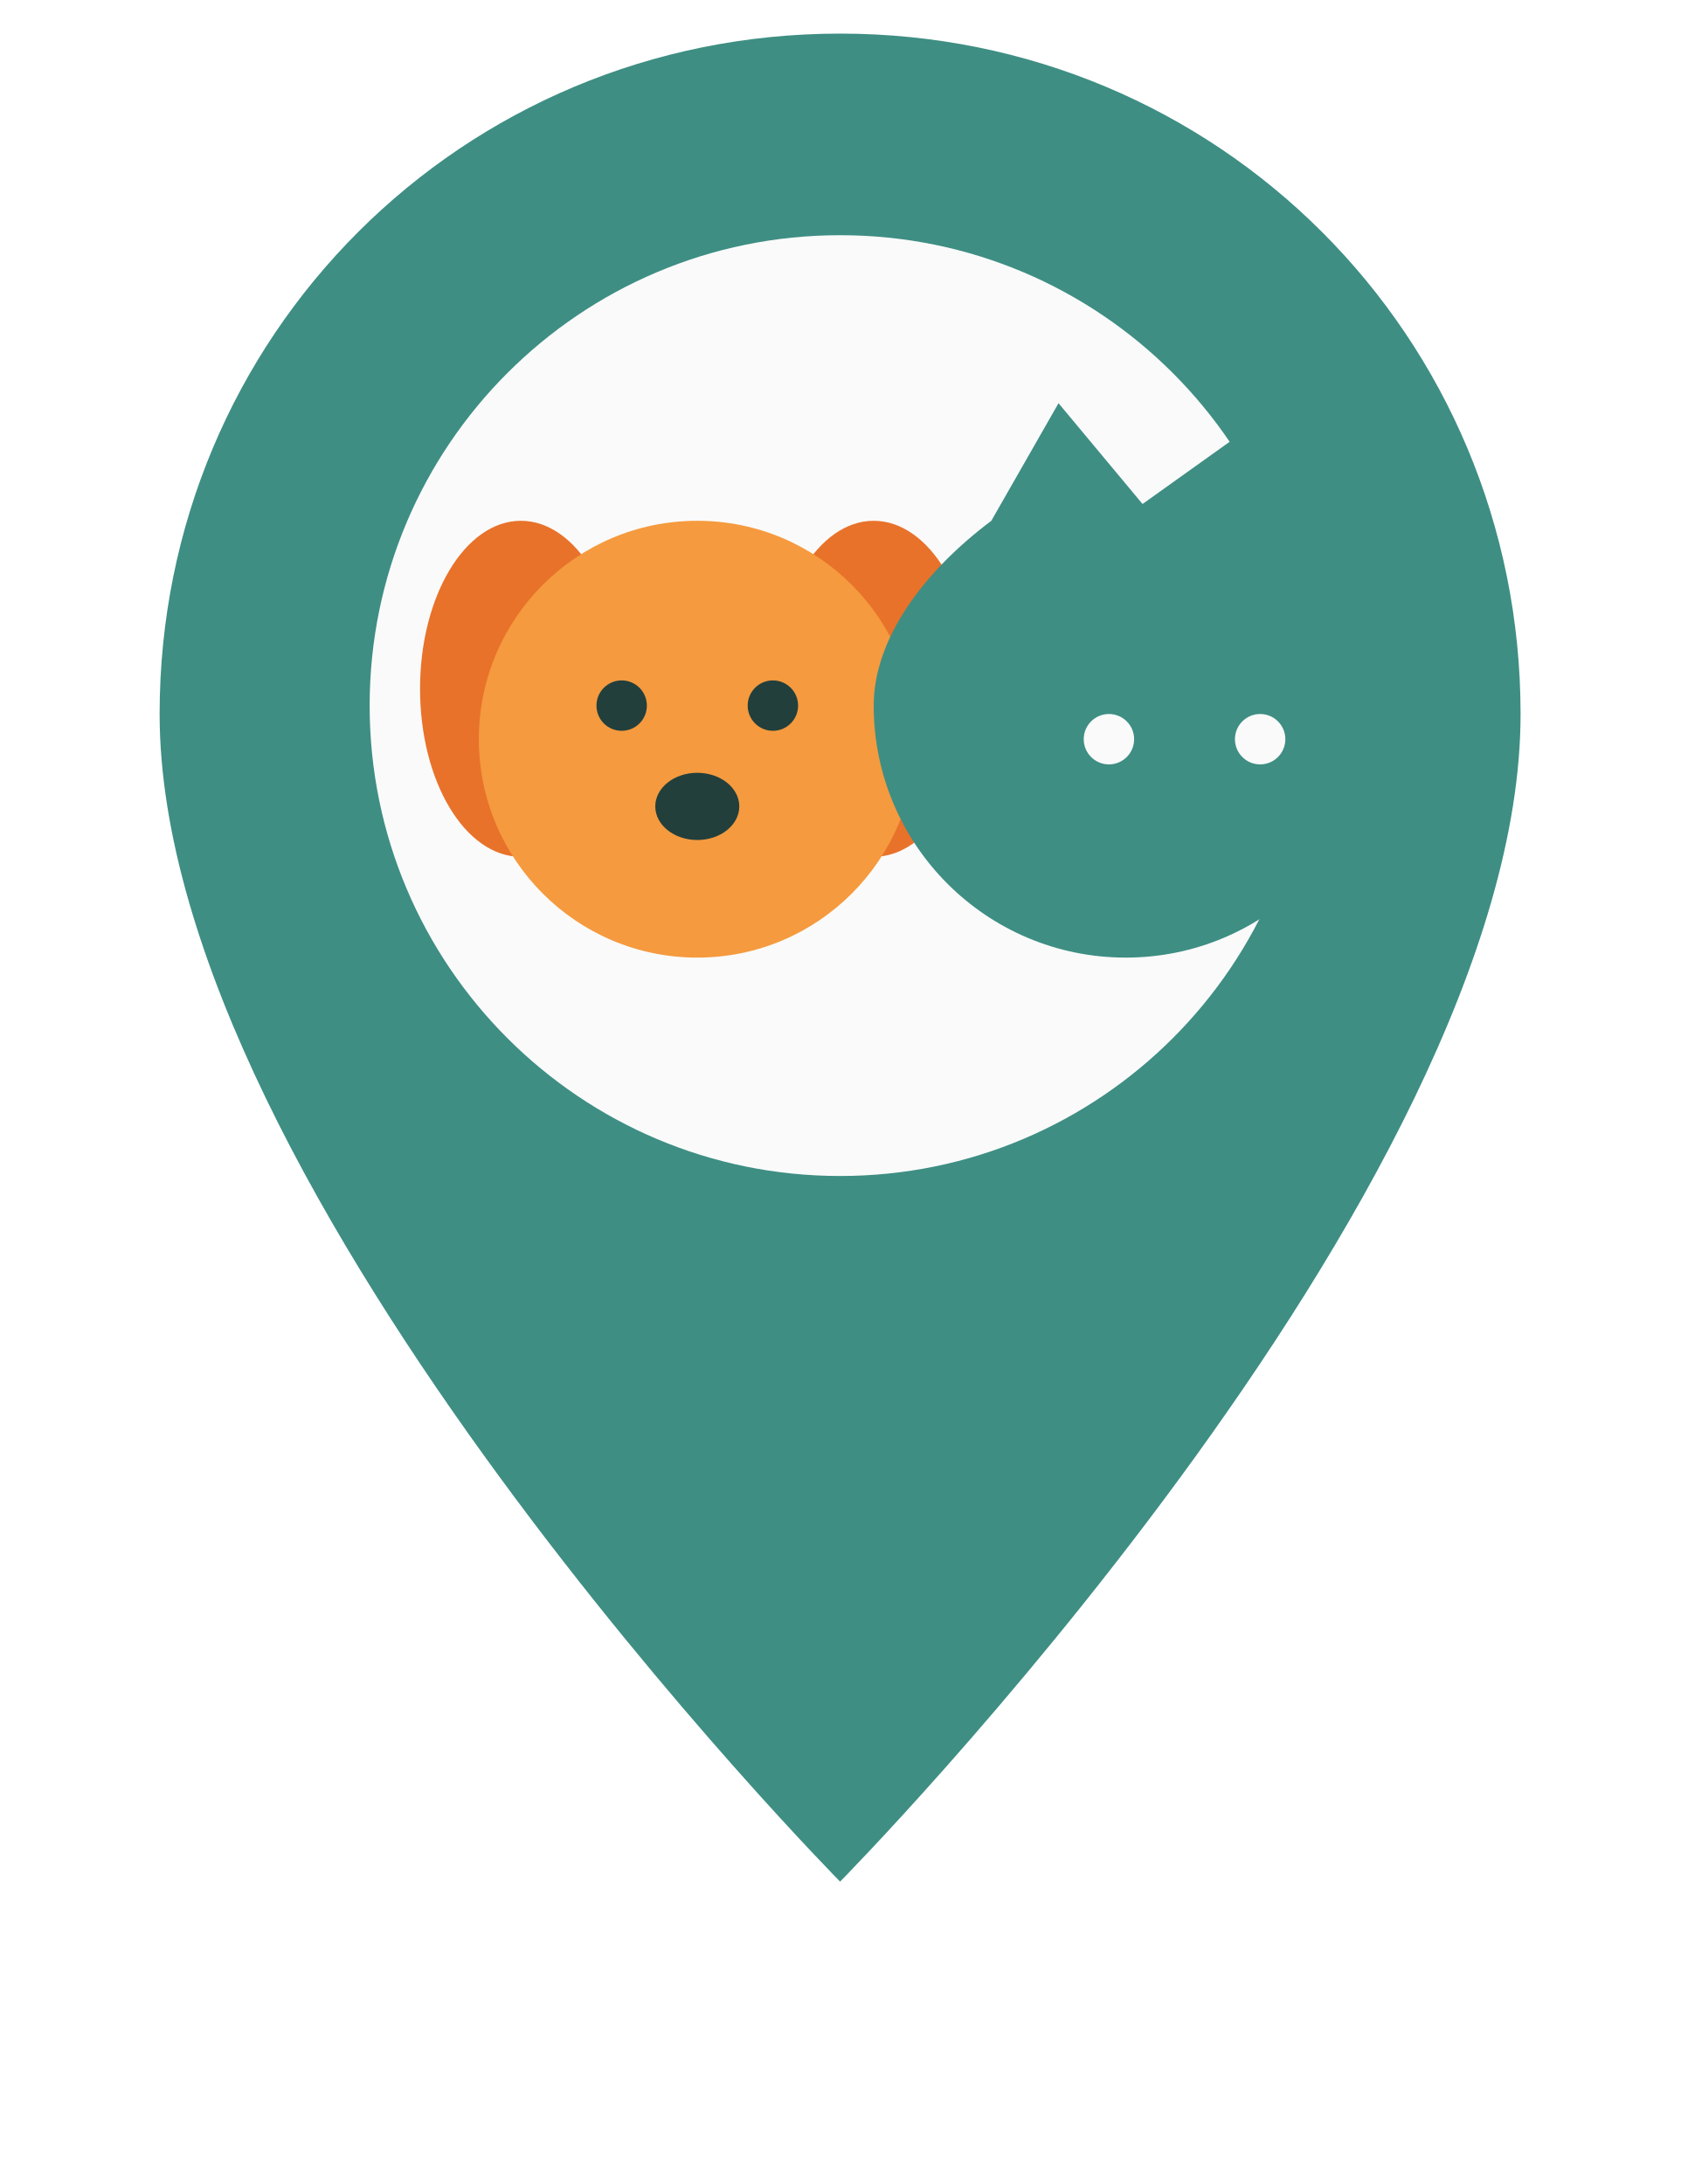
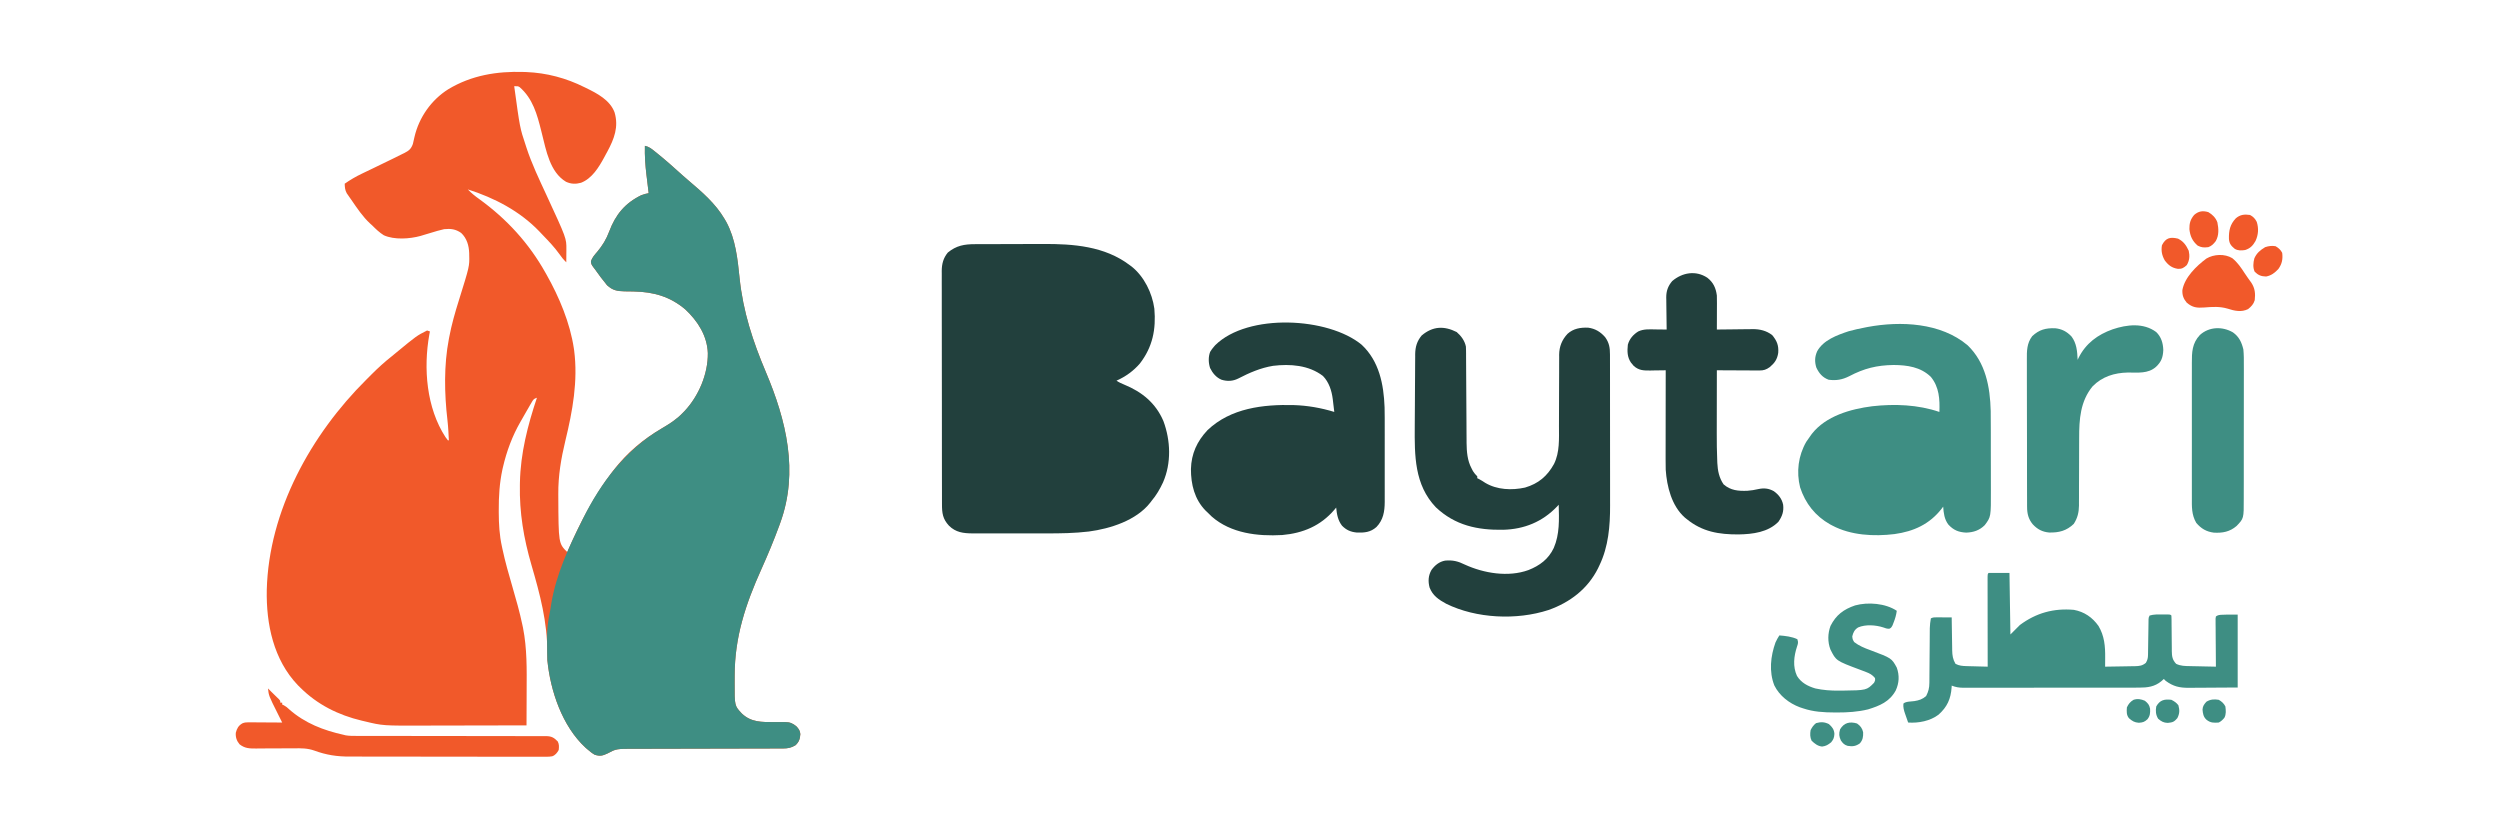
- <svg xmlns="http://www.w3.org/2000/svg" viewBox="0 0 200 260" role="img" aria-label="Baytari logo">
-   <path fill="#3E8E83" d="M100 4C55 4 19 40 19 85c0 57 81 139 81 139s81-82 81-139C181 40 145 4 100 4Z" />
-   <circle cx="100" cy="84" r="56" fill="#FAFAFA" />
-   <ellipse cx="62" cy="82" rx="12" ry="20" fill="#E8722A" />
-   <ellipse cx="104" cy="82" rx="12" ry="20" fill="#E8722A" />
-   <circle cx="83" cy="88" r="26" fill="#F59A3E" />
-   <circle cx="74" cy="84" r="3" fill="#223F3C" />
-   <circle cx="92" cy="84" r="3" fill="#223F3C" />
-   <ellipse cx="83" cy="96" rx="5" ry="4" fill="#223F3C" />
-   <path fill="#3E8E83" d="M118 62l8-14 10 12 14-10 6 16c6 6 8 12 8 18a30 30 0 1 1-60 0c0-8 6-16 14-22Z" />
-   <circle cx="132" cy="88" r="3" fill="#FAFAFA" />
-   <circle cx="150" cy="88" r="3" fill="#FAFAFA" />
+ <svg xmlns="http://www.w3.org/2000/svg" version="1.1" width="2640" height="864">
+   <path d="M0 0 C0.47 0.02 0.47 0.02 2.88 0.09 C24.29 0.96 44.83 6.43 64 16 C64.64 16.31 65.28 16.62 65.94 16.94 C77.72 22.67 91.21 29.76 95.99 42.68 C100.47 57.94 95.63 70.57 88.37 84.06 C88.09 84.56 88.09 84.56 86.69 87.12 C86.14 88.14 85.6 89.16 85.04 90.21 C79.36 100.67 72.19 112.51 60.56 117 C54.88 118.55 50.06 118.4 44.68 115.94 C27.67 105.79 23.75 82.79 19.25 65.03 C19 64.04 18.75 63.04 18.5 62.02 C14.19 44.81 9.63 28.02 -4.32 15.96 C-6 15 -6 15 -10 15 C-3.94 59.22 -3.94 59.22 2 77 C2.26 77.82 2.53 78.65 2.8 79.49 C8.45 96.9 16.37 113.35 24.04 129.92 C45.18 175.65 45.18 175.65 45.1 187.33 C45.09 188.13 45.09 188.93 45.09 189.75 C45.08 190.57 45.07 191.4 45.06 192.25 C45.06 193.09 45.05 193.93 45.05 194.8 C45.04 196.86 45.02 198.93 45 201 C42.12 198.26 39.86 195.47 37.62 192.19 C32.57 185.14 26.67 178.95 20.66 172.72 C19.22 171.23 17.79 169.72 16.37 168.21 C-4.23 146.82 -30.93 132.93 -59 124 C-55.26 127.95 -51.3 131.1 -46.88 134.25 C-17.94 155.21 5.54 180.79 23 212 C23.39 212.69 23.79 213.38 24.19 214.09 C37.52 237.73 48.99 265 53 292 C53.09 292.63 53.19 293.25 53.28 293.89 C57.5 326.2 51.62 358.15 44.02 389.41 C39.51 408.12 36.4 426.41 36.56 445.69 C36.56 446.45 36.57 447.21 36.57 448 C36.81 497.81 36.81 497.81 46 507 C46.51 505.83 47.02 504.67 47.55 503.47 C60.05 475.16 74.16 447.69 93 423 C93.66 422.13 94.32 421.26 95 420.37 C109.32 401.98 125.64 388.22 145.68 376.48 C153.94 371.63 161.36 367 168 360 C168.61 359.38 169.23 358.76 169.86 358.12 C184.89 342.14 194.71 318.8 194.47 296.92 C193.78 278.54 183.88 263.15 170.75 250.81 C154.67 237.15 137.25 232.25 116.58 231.82 C115.47 231.8 114.36 231.78 113.22 231.75 C110.94 231.71 108.65 231.68 106.37 231.66 C98.56 231.46 93.96 230.59 88.07 225.25 C83.44 219.68 79.18 213.9 75 208 C74.76 207.69 74.76 207.69 73.57 206.14 C71.94 203.96 70.99 202.55 71.05 199.79 C72.43 195.74 75 193.03 77.75 189.81 C83.33 183.06 87.22 176.75 90.3 168.51 C96.96 150.78 106.92 138.51 124.27 130.09 C126.87 129.05 129.26 128.51 132 128 C131.88 127.02 131.76 126.04 131.63 125.03 C131.18 121.31 130.73 117.59 130.29 113.87 C130.1 112.27 129.91 110.68 129.71 109.09 C128.42 98.66 127.72 88.51 128 78 C132.25 78.87 135 81.07 138.31 83.75 C138.92 84.24 139.53 84.72 140.16 85.22 C149.85 93.02 159.17 101.28 168.37 109.66 C170.34 111.41 172.33 113.14 174.35 114.84 C188.36 126.72 202.61 139.01 212 155 C212.63 156.07 213.26 157.14 213.91 158.25 C223.8 176.45 225.93 197.46 228.02 217.75 C231.69 253.11 242.02 284.45 255.8 317.02 C277.28 367.81 290.6 422.05 271 476 C270.62 477.04 270.25 478.08 269.86 479.15 C264.14 494.76 257.76 510.03 250.94 525.19 C234.37 562.06 222.81 596.65 222.81 637.45 C222.81 640.13 222.79 642.81 222.78 645.49 C222.7 669.31 222.7 669.31 230.46 677.55 C240.29 686.85 251.55 686.55 264.25 686.5 C267.46 686.49 270.68 686.5 273.89 686.53 C274.62 686.52 275.34 686.51 276.09 686.5 C281.21 686.55 284.05 687.8 288 691 C290.42 693.67 291.9 695.56 292.16 699.21 C291.82 704.22 290.8 707.51 287 711 C282.37 713.78 278.95 714.38 273.58 714.39 C272.86 714.39 272.13 714.4 271.38 714.4 C268.96 714.42 266.54 714.41 264.12 714.4 C262.38 714.41 260.64 714.41 258.9 714.42 C255.16 714.44 251.42 714.44 247.68 714.44 C241.75 714.44 235.83 714.46 229.91 714.48 C218.41 714.52 206.9 714.54 195.39 714.56 C180.76 714.58 166.12 714.61 151.49 714.66 C145.61 714.68 139.73 714.69 133.85 714.7 C130.18 714.7 126.51 714.71 122.85 714.72 C121.15 714.73 119.46 714.73 117.76 714.72 C97.81 714.7 97.81 714.7 88.44 719.69 C83.2 722.14 80.56 722.73 75 721 C72.05 719.29 69.55 717.26 67 715 C66.45 714.53 65.9 714.06 65.33 713.57 C40.76 690.94 28.09 653.48 25 621 C24.95 618.46 24.94 615.93 24.96 613.39 C25.04 580.82 17.3 551.8 8.24 520.71 C0.04 492.59 -4.59 465.34 -4 436 C-3.99 435.61 -3.99 435.61 -3.96 433.61 C-3.36 402.7 4.26 373.17 14 344 C10.36 345.21 10.07 346.08 8.18 349.31 C7.65 350.21 7.12 351.12 6.57 352.04 C6.01 353.02 5.45 354 4.88 355 C4.3 356 3.72 357 3.12 358.03 C1.4 361.02 -0.3 364.01 -2 367 C-2.45 367.78 -2.9 368.55 -3.36 369.35 C-12.01 384.4 -17.95 400.41 -21.88 417.31 C-22.07 418.13 -22.26 418.96 -22.45 419.8 C-25.52 434.03 -26.38 448.3 -26.31 462.81 C-26.31 463.6 -26.31 464.38 -26.31 465.19 C-26.25 477.37 -25.63 489.07 -23 501 C-22.82 501.85 -22.65 502.69 -22.46 503.57 C-19.56 517.23 -15.7 530.6 -11.8 544 C-7.96 557.2 -4.19 570.35 -1.38 583.81 C-1.26 584.33 -1.26 584.33 -0.7 586.98 C3.6 608.76 3.26 630.72 3.14 652.82 C3.12 657.02 3.11 661.23 3.1 665.43 C3.08 673.62 3.04 681.81 3 690 C-14.19 690.05 -31.37 690.08 -48.56 690.1 C-56.55 690.11 -64.53 690.13 -72.51 690.15 C-79.48 690.17 -86.45 690.18 -93.42 690.19 C-97.1 690.19 -100.78 690.2 -104.46 690.21 C-148.66 690.38 -148.66 690.38 -168.06 685.69 C-169.01 685.47 -169.95 685.25 -170.93 685.02 C-195.74 679.12 -217.9 668.07 -236 650 C-236.4 649.61 -236.4 649.61 -238.39 647.64 C-264.22 620.68 -271.97 583.05 -271.29 547.04 C-269.21 463.32 -224.55 382.89 -166.23 324.97 C-164.36 323.11 -162.5 321.24 -160.64 319.37 C-153.73 312.45 -146.69 306.04 -139 300 C-137.64 298.88 -136.28 297.76 -134.92 296.63 C-112.96 278.54 -112.96 278.54 -102 273 C-101.01 273.33 -100.02 273.66 -99 274 C-99.22 275.13 -99.43 276.26 -99.66 277.43 C-105.98 312.97 -102.7 354.64 -82.56 385.62 C-81.13 387.66 -81.13 387.66 -80 389 C-79.67 389 -79.34 389 -79 389 C-79.12 386.62 -79.24 384.25 -79.38 381.88 C-79.42 381.1 -79.46 380.33 -79.5 379.53 C-79.74 375.51 -80.03 371.52 -80.51 367.52 C-83.76 339.77 -84.33 309.51 -79 282 C-78.88 281.36 -78.76 280.71 -78.63 280.05 C-76.14 266.86 -72.51 254.17 -68.5 241.38 C-57.19 205.16 -57.19 205.16 -57.5 193.56 C-57.51 192.82 -57.52 192.07 -57.53 191.3 C-57.81 183.28 -60.01 175.65 -66 170 C-71.78 165.93 -77.07 165.29 -84 166 C-88.83 167.07 -93.53 168.48 -98.25 169.94 C-100.71 170.68 -103.18 171.42 -105.64 172.15 C-106.18 172.32 -106.18 172.32 -108.91 173.15 C-120.46 176.32 -136.55 177.44 -147.66 172.45 C-152.33 169.55 -156.13 165.88 -160 162 C-160.72 161.36 -161.43 160.71 -162.17 160.05 C-170.04 152.76 -175.94 143.78 -182 135 C-182.56 134.21 -183.12 133.41 -183.7 132.59 C-184.24 131.81 -184.78 131.03 -185.34 130.22 C-185.83 129.52 -186.32 128.82 -186.82 128.1 C-188.7 124.75 -188.86 121.8 -189 118 C-183.15 113.91 -177.26 110.45 -170.82 107.39 C-169.97 106.98 -169.12 106.57 -168.24 106.14 C-165.54 104.84 -162.83 103.54 -160.12 102.25 C-153.07 98.86 -146.03 95.45 -139 92 C-138.1 91.56 -137.2 91.12 -136.27 90.67 C-133.63 89.38 -131 88.06 -128.37 86.73 C-127.57 86.35 -126.77 85.96 -125.94 85.56 C-121.18 83.12 -118.86 81.26 -117 76 C-116.38 73.55 -115.83 71.09 -115.31 68.62 C-110.55 48.01 -97.53 29.49 -79.63 18.24 C-55.1 3.48 -28.23 -0.91 0 0 Z " fill="#F1592A" transform="translate(553,76)" />
+   <path d="M0 0 C4.25 0.87 7 3.07 10.31 5.75 C10.92 6.24 11.53 6.72 12.16 7.22 C21.85 15.02 31.17 23.28 40.37 31.66 C42.34 33.41 44.33 35.14 46.35 36.84 C60.36 48.72 74.61 61.01 84 77 C84.63 78.07 85.26 79.14 85.91 80.25 C95.8 98.45 97.93 119.46 100.02 139.75 C103.69 175.11 114.02 206.45 127.8 239.02 C149.28 289.81 162.6 344.05 143 398 C142.62 399.04 142.25 400.08 141.86 401.15 C136.14 416.76 129.76 432.03 122.94 447.19 C106.37 484.06 94.81 518.65 94.81 559.45 C94.81 562.13 94.79 564.81 94.78 567.49 C94.7 591.31 94.7 591.31 102.46 599.55 C112.29 608.85 123.55 608.55 136.25 608.5 C139.46 608.49 142.68 608.5 145.89 608.53 C146.62 608.52 147.34 608.51 148.09 608.5 C153.21 608.55 156.05 609.8 160 613 C162.42 615.67 163.9 617.56 164.16 621.21 C163.82 626.22 162.8 629.51 159 633 C154.37 635.78 150.95 636.38 145.58 636.39 C144.86 636.39 144.13 636.4 143.38 636.4 C140.96 636.42 138.54 636.41 136.12 636.4 C134.38 636.41 132.64 636.41 130.9 636.42 C127.16 636.44 123.42 636.44 119.68 636.44 C113.75 636.44 107.83 636.46 101.91 636.48 C90.41 636.52 78.9 636.54 67.39 636.56 C52.76 636.58 38.12 636.61 23.49 636.66 C17.61 636.68 11.73 636.69 5.85 636.7 C2.18 636.7 -1.49 636.71 -5.15 636.72 C-6.85 636.73 -8.54 636.73 -10.24 636.72 C-30.19 636.7 -30.19 636.7 -39.56 641.69 C-44.8 644.14 -47.44 644.73 -53 643 C-55.95 641.29 -58.45 639.26 -61 637 C-61.55 636.53 -62.1 636.06 -62.67 635.57 C-87.3 612.88 -99.78 575.52 -103 543 C-103.11 540.29 -103.19 537.61 -103.2 534.91 C-103.21 534.53 -103.21 534.53 -103.22 532.63 C-103.23 531.05 -103.24 529.47 -103.24 527.89 C-103.25 525.53 -103.28 523.17 -103.31 520.81 C-103.37 511.8 -102.65 503.43 -100.76 494.61 C-99.96 490.81 -99.38 487.03 -98.81 483.19 C-93.74 452.86 -80.64 424.29 -67 397 C-66.58 396.15 -66.17 395.3 -65.74 394.43 C-46.45 355.37 -20.15 320.63 17.68 298.48 C25.94 293.63 33.36 289 40 282 C40.61 281.38 41.23 280.76 41.86 280.12 C56.89 264.14 66.71 240.8 66.47 218.92 C65.78 200.54 55.88 185.15 42.75 172.81 C26.67 159.15 9.25 154.25 -11.42 153.82 C-12.53 153.8 -13.64 153.78 -14.78 153.75 C-17.06 153.71 -19.35 153.68 -21.63 153.66 C-29.44 153.46 -34.04 152.59 -39.93 147.25 C-44.56 141.68 -48.82 135.9 -53 130 C-53.24 129.69 -53.24 129.69 -54.43 128.14 C-56.06 125.96 -57.01 124.55 -56.95 121.79 C-55.57 117.74 -53 115.03 -50.25 111.81 C-44.67 105.06 -40.78 98.75 -37.7 90.51 C-31.04 72.78 -21.08 60.51 -3.73 52.09 C-1.13 51.05 1.26 50.51 4 50 C3.88 49.02 3.76 48.04 3.63 47.03 C3.18 43.31 2.73 39.59 2.29 35.87 C2.1 34.27 1.91 32.68 1.71 31.09 C0.42 20.66 -0.28 10.51 0 0 Z " fill="#3E8E83" transform="translate(681,154)" />
+   <path d="M0 0 C0.96 -0 1.93 -0.01 2.92 -0.02 C6.11 -0.03 9.29 -0.04 12.48 -0.04 C13.58 -0.04 14.68 -0.05 15.81 -0.05 C21.64 -0.07 27.47 -0.07 33.31 -0.08 C39.26 -0.08 45.21 -0.11 51.16 -0.14 C55.8 -0.16 60.43 -0.16 65.07 -0.16 C67.26 -0.17 69.45 -0.17 71.64 -0.19 C103.78 -0.37 136.8 2.09 163.28 22.16 C163.61 22.4 163.61 22.4 165.28 23.63 C178.51 34.18 187.03 51.62 189.28 68.16 C191.13 89.84 187.56 108.32 174.09 125.91 C167.26 133.89 158.86 139.92 149.28 144.16 C151.98 145.97 154.57 147.15 157.57 148.37 C176.28 156.06 190.68 167.78 198.82 186.76 C206.48 207.4 207.37 231.1 198.44 251.55 C195.14 258.61 191.35 265.22 186.28 271.16 C185.85 271.73 185.43 272.29 185 272.87 C170.3 291.75 142.76 300.45 120.09 303.45 C105.07 305.23 90.15 305.46 75.04 305.43 C72.58 305.43 70.12 305.43 67.66 305.43 C62.55 305.44 57.44 305.43 52.33 305.42 C45.8 305.41 39.27 305.42 32.74 305.43 C27.68 305.44 22.62 305.43 17.56 305.43 C15.15 305.43 12.74 305.43 10.33 305.43 C6.97 305.44 3.61 305.43 0.25 305.42 C-0.74 305.42 -1.72 305.43 -2.73 305.43 C-12.4 305.37 -20.43 304.39 -27.58 297.33 C-34.25 290.13 -35.02 284 -34.99 274.44 C-35 273.36 -35 272.28 -35 271.16 C-35.02 267.54 -35.02 263.92 -35.01 260.3 C-35.02 257.7 -35.03 255.1 -35.03 252.51 C-35.05 246.18 -35.06 239.86 -35.06 233.54 C-35.06 228.4 -35.06 223.25 -35.07 218.11 C-35.09 203.53 -35.1 188.95 -35.09 174.36 C-35.09 173.58 -35.09 172.79 -35.09 171.98 C-35.09 171.2 -35.09 170.41 -35.09 169.6 C-35.09 156.85 -35.11 144.1 -35.14 131.35 C-35.17 118.25 -35.18 105.16 -35.18 92.06 C-35.18 84.71 -35.19 77.36 -35.21 70.01 C-35.23 63.09 -35.23 56.18 -35.21 49.27 C-35.21 46.73 -35.22 44.19 -35.23 41.66 C-35.24 38.19 -35.23 34.73 -35.22 31.26 C-35.23 30.26 -35.24 29.26 -35.25 28.23 C-35.18 20.82 -33.61 14.67 -28.83 8.86 C-19.77 1.44 -11.51 0.01 0 0 Z " fill="#22403D" transform="translate(1029.724,257.8389)" />
+   <path d="M0 0 C4.71 4.07 8.5 9.2 9.75 15.38 C9.84 16.9 9.89 18.43 9.89 19.95 C9.9 20.87 9.91 21.78 9.92 22.72 C9.92 23.72 9.92 24.71 9.92 25.74 C9.93 26.79 9.94 27.84 9.94 28.93 C9.96 31.22 9.97 33.51 9.98 35.8 C10 39.44 10.02 43.07 10.04 46.7 C10.12 57.03 10.18 67.36 10.23 77.69 C10.26 84.01 10.3 90.33 10.35 96.65 C10.36 99.05 10.38 101.46 10.38 103.86 C10.4 107.23 10.42 110.6 10.45 113.98 C10.45 114.96 10.45 115.94 10.45 116.95 C10.55 126.22 11.25 135.64 15.69 143.94 C16.19 144.91 16.7 145.88 17.21 146.88 C18.57 149.09 19.92 150.58 21.75 152.38 C21.75 153.03 21.75 153.69 21.75 154.38 C22.03 154.51 22.03 154.51 23.47 155.19 C25.85 156.42 28.01 157.85 30.25 159.31 C42.65 166.68 58.27 167.29 72.19 164.25 C86.39 160.06 95.69 152.16 102.75 139.38 C108.92 127.06 108.03 112.7 108.02 99.31 C108.02 95.93 108.04 92.55 108.05 89.18 C108.1 79.58 108.12 69.99 108.13 60.4 C108.14 54.51 108.16 48.62 108.2 42.74 C108.21 40.5 108.21 38.27 108.2 36.03 C108.2 32.91 108.21 29.79 108.24 26.66 C108.23 26.21 108.23 26.21 108.21 23.9 C108.32 15.32 111.19 8.19 117.07 1.88 C123.31 -3.71 130.54 -4.87 138.75 -4.62 C146.34 -3.59 151.69 -0.32 156.75 5.38 C161.04 11.34 161.9 16.49 161.88 23.68 C161.89 24.42 161.89 25.16 161.89 25.92 C161.9 28.39 161.9 30.87 161.9 33.34 C161.9 35.12 161.9 36.89 161.91 38.67 C161.91 43.49 161.92 48.32 161.92 53.14 C161.92 56.16 161.92 59.18 161.92 62.2 C161.93 72.76 161.94 83.32 161.94 93.87 C161.93 103.68 161.95 113.49 161.96 123.29 C161.97 131.73 161.98 140.17 161.98 148.61 C161.98 153.64 161.98 158.67 161.99 163.7 C162 168.45 162 173.19 161.99 177.94 C161.99 179.67 162 181.4 162 183.12 C162.07 204.76 160.29 226.63 150.75 246.38 C150.26 247.42 149.77 248.47 149.26 249.54 C138.38 271.28 119.62 285.57 96.95 293.55 C63.43 304.49 20.78 302.6 -11.06 286.94 C-18.91 282.68 -25.35 278.35 -28.62 269.77 C-30.35 263.15 -30 257.17 -26.58 251.2 C-22.92 246.19 -18.41 242.56 -12.25 241.38 C-4.13 240.65 1.46 242.04 8.69 245.62 C28.74 254.79 54.47 259.09 75.75 251.38 C87.69 246.67 96.97 239.8 102.54 228 C108.85 213.38 108.13 197.98 107.75 182.38 C107.16 183.02 106.56 183.66 105.95 184.32 C90.47 200.47 71.3 208.25 49.08 208.81 C21.97 209.28 -1.68 204.21 -21.94 185.12 C-44.71 161.3 -44.47 130.38 -44.27 99.48 C-44.26 98.3 -44.26 97.12 -44.25 95.91 C-44.21 89.69 -44.17 83.47 -44.12 77.24 C-44.07 70.84 -44.04 64.43 -44.02 58.02 C-44 53.07 -43.96 48.12 -43.92 43.17 C-43.9 40.81 -43.89 38.45 -43.89 36.09 C-43.88 32.78 -43.85 29.48 -43.81 26.18 C-43.82 25.22 -43.82 24.25 -43.82 23.26 C-43.69 15.57 -41.88 9.49 -36.88 3.56 C-25.12 -6.23 -13.38 -6.69 0 0 Z " fill="#22403D" transform="translate(1538.25,350.625)" />
+   <path d="M0 0 C18.45 17.26 23.25 41.75 24.16 65.94 C24.34 73.6 24.33 81.27 24.31 88.93 C24.31 91.37 24.32 93.8 24.32 96.24 C24.32 101.3 24.32 106.37 24.31 111.43 C24.3 117.9 24.3 124.37 24.31 130.85 C24.32 135.86 24.32 140.87 24.31 145.89 C24.31 148.27 24.31 150.66 24.32 153.05 C24.32 156.38 24.32 159.71 24.31 163.04 C24.31 164.01 24.31 164.98 24.32 165.98 C24.26 176.08 22.79 184.96 15.56 192.45 C9.23 198.03 3.01 198.53 -5.15 198.28 C-11.64 197.66 -16.26 195.67 -20.82 191 C-25.23 185.19 -26.25 179.05 -26.95 171.91 C-27.58 172.68 -28.22 173.44 -28.87 174.22 C-43.34 191.15 -61.87 198.97 -83.95 200.91 C-109.88 202.38 -138.06 199.13 -158.27 181.48 C-159.84 179.97 -161.41 178.45 -162.95 176.91 C-163.58 176.32 -164.2 175.73 -164.85 175.12 C-176.55 163.13 -180.37 147.43 -180.32 131.23 C-179.91 115.01 -173.9 101.91 -162.77 90.1 C-138.23 66.79 -103.98 62.87 -71.77 63.68 C-57.11 64.15 -42.96 66.62 -28.95 70.91 C-29.35 67.43 -29.77 63.95 -30.2 60.48 C-30.31 59.5 -30.42 58.53 -30.54 57.53 C-31.67 48.57 -34.48 39.53 -40.95 32.91 C-55.92 21.45 -75.48 20.06 -93.59 22.23 C-106.87 24.41 -118.55 29.54 -130.46 35.68 C-136.22 38.53 -141.91 38.77 -148.02 36.91 C-153.6 34.6 -157.51 29.87 -160.12 24.52 C-161.85 19.11 -162.08 12.93 -160.08 7.57 C-158.86 5.48 -157.55 3.73 -155.95 1.91 C-155.51 1.41 -155.08 0.9 -154.62 0.38 C-120.11 -33.6 -35.19 -29.15 0 0 Z " fill="#22403D" transform="translate(1437.953,364.0859)" />
+   <path d="M0 0 C19 18.25 23.74 44.02 24.38 69.32 C24.49 75.87 24.49 82.42 24.49 88.97 C24.49 91.38 24.5 93.79 24.5 96.2 C24.51 101.2 24.51 106.21 24.5 111.22 C24.5 117.61 24.51 124.01 24.54 130.4 C24.55 135.36 24.55 140.32 24.55 145.28 C24.55 147.63 24.56 149.99 24.57 152.35 C24.67 181.09 24.67 181.09 18.12 189.88 C12.64 195.4 6.25 197.55 -1.44 197.81 C-9.44 197.45 -14.87 195.27 -20.34 189.32 C-24.6 183.69 -25.35 177.26 -25.81 170.38 C-26.33 171.08 -26.86 171.78 -27.39 172.5 C-40.11 188.89 -56.9 196.57 -77.21 199.36 C-98.85 202 -123.17 200.78 -142.81 190.38 C-143.61 189.96 -144.41 189.54 -145.23 189.11 C-160.79 180.36 -171.42 166.95 -176.9 150.02 C-181 133.65 -178.82 116.46 -170.36 101.88 C-168.92 99.64 -167.41 97.5 -165.81 95.38 C-165.39 94.78 -164.96 94.19 -164.52 93.58 C-149.75 74.65 -123.63 67.3 -100.81 64.38 C-77.16 61.72 -52.48 62.64 -29.81 70.38 C-29.32 56.97 -29.95 44.26 -38.81 33.38 C-49.59 22.86 -63.82 20.9 -78.19 20.81 C-95.9 21.06 -109.33 24.4 -125.05 32.67 C-132.33 36.32 -138.68 37.45 -146.81 36.38 C-153.26 33.96 -156.95 29.55 -159.81 23.38 C-161.65 17.23 -161.46 12.14 -158.88 6.31 C-152.34 -5.52 -137.95 -10.73 -125.69 -14.81 C-119.94 -16.46 -114.11 -17.66 -108.25 -18.81 C-107.82 -18.9 -107.82 -18.9 -105.67 -19.32 C-70.68 -25.82 -28.31 -23.92 0 0 Z " fill="#3E8E83" transform="translate(2077.812,364.625)" />
+   <path d="M0 0 C6.4 4.96 9.03 10.84 10.1 18.75 C10.18 21.58 10.22 24.38 10.2 27.21 C10.2 28 10.2 28.79 10.19 29.6 C10.19 32.11 10.18 34.61 10.16 37.12 C10.16 38.83 10.15 40.54 10.15 42.24 C10.14 46.41 10.12 50.58 10.1 54.75 C10.38 54.74 10.38 54.74 11.78 54.72 C17.59 54.63 23.4 54.57 29.21 54.53 C31.37 54.51 33.53 54.48 35.69 54.44 C38.82 54.4 41.94 54.37 45.06 54.36 C45.54 54.35 45.54 54.35 47.96 54.29 C55.59 54.29 62.39 55.91 68.54 60.61 C73.53 66.64 75.51 71.51 74.91 79.37 C73.87 86.19 71.13 90.11 65.92 94.45 C62.26 97.06 59.58 98 55.06 97.97 C54.56 97.97 54.56 97.97 52.03 97.97 C50.95 97.96 49.88 97.95 48.77 97.94 C47.67 97.94 46.57 97.94 45.43 97.93 C41.9 97.92 38.38 97.9 34.85 97.87 C32.46 97.86 30.07 97.85 27.68 97.84 C21.82 97.82 15.96 97.79 10.1 97.75 C10.08 108.34 10.06 118.93 10.05 129.51 C10.04 134.43 10.04 139.35 10.03 144.27 C10.02 149.04 10.01 153.8 10.01 158.57 C10 160.37 10 162.17 10 163.97 C9.97 173.68 10.09 183.38 10.5 193.09 C10.53 193.95 10.56 194.82 10.6 195.71 C10.98 203.81 12.53 211.47 17.23 218.25 C24.67 224.72 32.74 225.35 42.26 225.02 C46.27 224.73 50.02 224.11 53.94 223.21 C59.9 221.94 64.85 222.43 70.21 225.41 C75.31 229.01 78.84 233.58 80.1 239.75 C80.93 246.81 79.15 251.89 75.1 257.75 C64.17 268.87 47.98 270.82 33.17 271.1 C12.26 271.21 -5.3 268.34 -21.9 254.75 C-22.55 254.23 -23.19 253.7 -23.86 253.17 C-37.69 240.78 -42.69 220.52 -43.9 202.75 C-44.02 199.12 -44.03 195.49 -44.01 191.86 C-44.01 190.83 -44.01 189.81 -44.01 188.75 C-44.01 185.4 -44 182.05 -44 178.7 C-43.99 176.36 -43.99 174.03 -43.99 171.69 C-43.99 165.56 -43.98 159.44 -43.97 153.32 C-43.96 147.06 -43.95 140.79 -43.95 134.53 C-43.94 122.27 -43.92 110.01 -43.9 97.75 C-44.65 97.76 -45.41 97.78 -46.19 97.79 C-49.63 97.86 -53.08 97.9 -56.52 97.93 C-57.71 97.96 -58.9 97.98 -60.13 98.01 C-67.14 98.07 -72.29 98 -77.73 93.1 C-77.96 92.81 -77.96 92.81 -79.15 91.37 C-79.39 91.09 -79.39 91.09 -80.6 89.66 C-84.61 83.75 -84.61 77.66 -83.9 70.75 C-82.2 64.63 -78.26 60.07 -72.9 56.75 C-67.02 53.98 -60.87 54.52 -54.52 54.62 C-53.96 54.63 -53.96 54.63 -51.14 54.65 C-48.39 54.67 -45.64 54.7 -42.9 54.75 C-42.92 53.55 -42.94 52.35 -42.96 51.11 C-43.03 46.63 -43.08 42.15 -43.12 37.67 C-43.14 35.73 -43.17 33.8 -43.2 31.87 C-43.25 29.08 -43.27 26.29 -43.29 23.5 C-43.3 23.07 -43.3 23.07 -43.35 20.9 C-43.35 13.98 -41.51 8.85 -37.04 3.54 C-26.44 -5.46 -12.15 -8.02 0 0 Z " fill="#22403D" transform="translate(1802.898,293.2539)" />
+   <path d="M0 0 C7.26 0 14.52 0 22 0 C22.33 21.45 22.66 42.9 23 65 C24.65 63.35 24.65 63.35 33 55 C50.24 42.19 68.75 37.13 90 39 C101 41.04 109.56 46.91 116 56 C122.3 66.49 123.18 77.55 123.06 89.5 C123.06 90.42 123.05 91.34 123.05 92.28 C123.04 94.52 123.02 96.76 123 99 C128.32 98.93 133.64 98.84 138.96 98.74 C140.77 98.7 142.58 98.68 144.39 98.65 C146.99 98.62 149.6 98.57 152.2 98.51 C152.6 98.51 152.6 98.51 154.64 98.49 C159.2 98.37 162.35 98.02 166 95 C167.76 92.1 168.26 89.91 168.3 86.54 C168.32 85.66 168.34 84.79 168.35 83.89 C168.36 82.95 168.37 82.02 168.38 81.05 C168.4 80.09 168.41 79.12 168.43 78.13 C168.48 75.04 168.52 71.96 168.56 68.88 C168.61 65.78 168.65 62.69 168.71 59.6 C168.74 57.68 168.76 55.76 168.79 53.83 C168.79 53.4 168.79 53.4 168.83 51.2 C168.84 50.44 168.85 49.67 168.86 48.88 C169 47 169 47 170 45 C174.47 43.63 179.12 43.85 183.75 43.88 C184.53 43.87 185.31 43.87 186.11 43.86 C191.87 43.87 191.87 43.87 193 45 C193.1 46.38 193.14 47.77 193.14 49.15 C193.15 50.03 193.16 50.91 193.16 51.82 C193.17 52.78 193.17 53.74 193.18 54.73 C193.2 56.75 193.22 58.77 193.25 60.79 C193.28 63.99 193.31 67.18 193.33 70.38 C193.34 73.45 193.38 76.53 193.43 79.61 C193.42 80.08 193.42 80.08 193.42 82.48 C193.52 88.07 193.99 91.75 198 96 C202.63 98.3 207.38 98.34 212.46 98.41 C213.25 98.43 214.04 98.45 214.86 98.47 C217.36 98.53 219.87 98.58 222.38 98.62 C224.08 98.66 225.79 98.7 227.5 98.74 C231.66 98.84 235.83 98.92 240 99 C240 98.67 240 98.67 239.98 97 C239.91 90.16 239.87 83.31 239.84 76.47 C239.82 73.91 239.8 71.35 239.77 68.79 C239.74 65.13 239.72 61.46 239.71 57.79 C239.69 56.64 239.68 55.49 239.66 54.31 C239.66 53.25 239.66 52.19 239.66 51.09 C239.66 50.62 239.66 50.62 239.64 48.25 C239.76 47.51 239.88 46.77 240 46 C243 44 243 44 263 44 C263 69.41 263 94.82 263 121 C252.93 121.06 242.87 121.12 232.5 121.19 C229.34 121.21 226.17 121.24 222.91 121.27 C220.39 121.28 217.87 121.29 215.34 121.29 C214.05 121.31 212.75 121.32 211.41 121.34 C201.56 121.34 195.08 119.96 187 114 C186.34 113.34 185.68 112.68 185 112 C184.15 112.76 183.31 113.53 182.44 114.31 C175.36 120.21 167.74 121.15 158.85 121.13 C158.03 121.14 157.21 121.14 156.37 121.14 C153.64 121.15 150.9 121.15 148.17 121.15 C146.21 121.15 144.25 121.15 142.28 121.16 C136.96 121.16 131.63 121.17 126.3 121.17 C121.86 121.17 117.41 121.17 112.97 121.18 C102.48 121.18 91.99 121.19 81.5 121.19 C70.68 121.18 59.86 121.2 49.04 121.21 C39.75 121.22 30.46 121.23 21.17 121.23 C15.62 121.23 10.07 121.23 4.52 121.24 C-0.7 121.25 -5.91 121.25 -11.13 121.24 C-13.05 121.24 -14.96 121.25 -16.88 121.25 C-19.49 121.26 -22.11 121.25 -24.72 121.25 C-25.1 121.25 -25.1 121.25 -27.01 121.26 C-31.39 121.23 -34.94 120.61 -39 119 C-39.01 119.3 -39.01 119.3 -39.08 120.8 C-39.91 132.98 -43.79 141.58 -52.89 149.68 C-61.67 156.4 -74.17 158.77 -85 158 C-85.84 155.61 -86.67 153.21 -87.5 150.81 C-87.74 150.14 -87.98 149.47 -88.22 148.77 C-89.48 145.09 -90.41 141.9 -90 138 C-87.66 135.66 -81.82 135.83 -78.52 135.37 C-73.5 134.57 -69.91 133.46 -66 130 C-63.53 125.16 -62.62 121.58 -62.58 116.07 C-62.57 115.42 -62.57 114.77 -62.56 114.1 C-62.53 111.96 -62.53 109.82 -62.52 107.69 C-62.51 106.19 -62.49 104.69 -62.48 103.19 C-62.43 99.26 -62.41 95.33 -62.39 91.41 C-62.35 85.12 -62.29 78.83 -62.23 72.54 C-62.21 70.35 -62.2 68.17 -62.19 65.98 C-62.18 64.63 -62.17 63.28 -62.16 61.93 C-62.15 60.75 -62.14 59.58 -62.14 58.38 C-61.99 54.84 -61.68 51.47 -61 48 C-58.6 46.8 -57.11 46.89 -54.43 46.9 C-53.53 46.91 -52.64 46.91 -51.71 46.91 C-51.25 46.92 -51.25 46.92 -48.88 46.94 C-47.93 46.94 -46.99 46.95 -46.01 46.95 C-43.67 46.96 -41.34 46.98 -39 47 C-38.99 48.24 -38.97 49.47 -38.96 50.74 C-38.9 55.35 -38.82 59.95 -38.74 64.56 C-38.7 66.55 -38.68 68.54 -38.65 70.53 C-38.62 73.4 -38.57 76.26 -38.51 79.13 C-38.51 80.01 -38.5 80.89 -38.49 81.8 C-38.36 87.23 -37.79 91.28 -35 96 C-31.08 98.08 -27.56 98.3 -23.17 98.41 C-21.88 98.45 -20.58 98.49 -19.25 98.53 C-17.9 98.56 -16.54 98.59 -15.19 98.62 C-13.81 98.66 -12.44 98.7 -11.06 98.74 C-7.71 98.84 -4.36 98.92 -1 99 C-1 97.77 -1 96.55 -1.01 95.29 C-1.03 83.76 -1.04 72.24 -1.05 60.72 C-1.06 54.79 -1.06 48.87 -1.08 42.95 C-1.09 37.23 -1.09 31.52 -1.09 25.81 C-1.1 23.62 -1.1 21.44 -1.11 19.25 C-1.11 16.21 -1.11 13.16 -1.11 10.11 C-1.12 9.2 -1.12 8.28 -1.12 7.34 C-1.11 1.11 -1.11 1.11 0 0 Z " fill="#3E8E83" transform="translate(2100,605)" />
+   <path d="M0 0 C5.34 5.12 7.26 11.75 7.5 19 C7.13 26.75 5.51 31.35 -0.19 36.75 C-8.59 44.23 -19.33 42.72 -29.92 42.77 C-44.03 43.03 -57.04 47.02 -67.12 57.31 C-80.17 73.07 -81.38 92.29 -81.35 111.84 C-81.34 115.03 -81.36 118.23 -81.38 121.42 C-81.42 129.35 -81.43 137.28 -81.44 145.2 C-81.45 151.93 -81.48 158.66 -81.52 165.39 C-81.53 168.53 -81.53 171.66 -81.52 174.8 C-81.53 176.73 -81.54 178.66 -81.55 180.6 C-81.55 181.46 -81.54 182.32 -81.53 183.2 C-81.61 190.43 -83.09 196.54 -87.06 202.62 C-94.7 209.93 -102.69 211.95 -113.06 211.71 C-120.24 211.09 -125.51 208.26 -130.38 203 C-134.92 197.49 -136.31 191.85 -136.33 184.84 C-136.34 184.12 -136.34 183.39 -136.35 182.64 C-136.37 180.23 -136.36 177.81 -136.36 175.4 C-136.36 173.66 -136.37 171.92 -136.38 170.18 C-136.41 165.47 -136.41 160.76 -136.41 156.05 C-136.41 152.11 -136.41 148.17 -136.42 144.24 C-136.44 134.94 -136.45 125.64 -136.44 116.35 C-136.43 106.77 -136.45 97.2 -136.49 87.62 C-136.52 79.39 -136.53 71.15 -136.53 62.92 C-136.53 58.01 -136.53 53.1 -136.56 48.18 C-136.58 43.56 -136.58 38.94 -136.56 34.32 C-136.55 32.63 -136.56 30.94 -136.57 29.25 C-136.65 20.21 -136.68 11.91 -130.94 4.38 C-123.59 -2.53 -116.75 -4.29 -106.74 -4 C-99.67 -3.3 -94.39 -0.49 -89.5 4.62 C-83.91 11.97 -83.38 20.42 -82.94 29.38 C-82.63 28.71 -82.33 28.04 -82.01 27.36 C-74.39 12.01 -61.74 2.68 -45.91 -2.9 C-30.89 -7.94 -13.44 -9.98 0 0 Z " fill="#3E8E83" transform="translate(2276.938,350.625)" />
+   <path d="M0 0 C6.45 4.56 9.17 10.46 11 18 C11.55 23.64 11.54 29.23 11.5 34.9 C11.51 36.58 11.51 38.26 11.52 39.94 C11.53 44.48 11.52 49.01 11.5 53.55 C11.49 58.31 11.5 63.08 11.5 67.84 C11.5 75.83 11.49 83.83 11.47 91.82 C11.44 101.05 11.44 110.28 11.45 119.5 C11.46 128.4 11.45 137.3 11.44 146.2 C11.43 149.98 11.43 153.75 11.44 157.53 C11.44 161.98 11.43 166.43 11.41 170.88 C11.41 172.51 11.41 174.14 11.41 175.77 C11.47 196.46 11.47 196.46 3.83 204.43 C-3.36 210.6 -10.88 211.98 -20.15 211.48 C-28.06 210.49 -33.64 207.19 -38.75 201.14 C-43.81 192.5 -43.43 184.04 -43.39 174.35 C-43.39 172.66 -43.4 170.97 -43.4 169.28 C-43.42 164.7 -43.41 160.13 -43.4 155.55 C-43.4 150.75 -43.4 145.95 -43.41 141.15 C-43.41 133.1 -43.41 125.04 -43.39 116.98 C-43.37 107.67 -43.38 98.37 -43.4 89.07 C-43.41 81.07 -43.41 73.07 -43.4 65.06 C-43.4 60.29 -43.4 55.52 -43.41 50.75 C-43.42 46.26 -43.41 41.77 -43.39 37.28 C-43.39 35.64 -43.39 33.99 -43.4 32.35 C-43.44 20.95 -43.14 11.47 -34.9 2.73 C-25.19 -6.09 -11.15 -6.49 0 0 Z " fill="#3E8E83" transform="translate(2358,351)" />
+   <path d="M0 0 C1.12 1.12 2.24 2.24 3.36 3.36 C4.6 4.6 5.85 5.82 7.11 7.04 C7.84 7.75 8.56 8.46 9.31 9.19 C10.01 9.86 10.71 10.54 11.43 11.23 C13 13 13 13 13 15 C13.66 15 14.32 15 15 15 C15 15.66 15 16.32 15 17 C15.59 17.27 16.18 17.54 16.79 17.81 C19.02 19.01 20.49 20.26 22.31 22 C38.91 36.68 58.6 44.26 80 49 C80.34 49.09 80.34 49.09 82.08 49.52 C85.96 50.16 89.8 50.14 93.72 50.12 C94.6 50.13 95.48 50.13 96.38 50.13 C99.33 50.13 102.27 50.13 105.21 50.13 C107.32 50.13 109.43 50.13 111.54 50.13 C116.08 50.14 120.62 50.14 125.16 50.14 C132.34 50.14 139.52 50.15 146.71 50.17 C147.31 50.17 147.31 50.17 150.38 50.18 C152.85 50.18 155.33 50.19 157.81 50.19 C174.53 50.23 191.25 50.25 207.96 50.25 C219.24 50.25 230.52 50.26 241.8 50.3 C247.77 50.32 253.73 50.33 259.7 50.32 C265.31 50.31 270.92 50.32 276.54 50.35 C278.6 50.35 280.66 50.35 282.72 50.34 C285.53 50.33 288.34 50.34 291.15 50.37 C291.97 50.36 292.78 50.34 293.62 50.33 C299.41 50.43 301.96 51.84 306 56 C307.57 59.15 307.35 61.52 307 65 C305.35 67.97 303.4 70.52 300.08 71.66 C297.99 72 296.06 72.13 293.95 72.13 C293.14 72.13 292.34 72.13 291.51 72.14 C290.64 72.13 289.76 72.13 288.86 72.13 C287.92 72.13 286.99 72.13 286.03 72.13 C282.88 72.14 279.74 72.14 276.6 72.13 C274.35 72.13 272.1 72.14 269.85 72.14 C262.44 72.14 255.04 72.13 247.63 72.12 C247 72.12 247 72.12 243.81 72.12 C231.89 72.1 219.98 72.08 208.06 72.05 C205.3 72.05 202.55 72.04 199.79 72.03 C199.1 72.03 198.41 72.03 197.71 72.03 C186.64 72 175.57 72 164.5 72.01 C153.11 72.02 141.72 72.01 130.32 71.97 C123.94 71.95 117.55 71.94 111.17 71.96 C105.15 71.97 99.12 71.96 93.1 71.92 C90.91 71.91 88.71 71.91 86.52 71.93 C72.92 72.01 61.61 70.28 48.81 65.58 C41.78 63.08 34.85 63.09 27.44 63.24 C25.99 63.24 24.53 63.24 23.08 63.23 C19.33 63.22 15.59 63.25 11.84 63.29 C5.79 63.35 -0.25 63.37 -6.3 63.36 C-8.38 63.36 -10.47 63.39 -12.56 63.43 C-19.57 63.44 -24.37 63.38 -30 59 C-33.05 55.44 -34.35 51.48 -34 46.81 C-32.79 42.21 -31.27 39.35 -27.12 36.88 C-24.85 35.94 -23.32 35.76 -20.87 35.77 C-20.47 35.77 -20.47 35.77 -18.45 35.77 C-18.02 35.78 -18.02 35.78 -15.86 35.8 C-14.98 35.81 -14.1 35.81 -13.19 35.81 C-10.37 35.82 -7.56 35.85 -4.75 35.88 C-2.84 35.89 -0.93 35.89 0.98 35.9 C5.65 35.92 10.33 35.96 15 36 C14.46 34.93 13.92 33.85 13.37 32.75 C12.65 31.31 11.93 29.88 11.21 28.44 C11.04 28.09 11.04 28.09 10.15 26.31 C0.84 7.71 0.84 7.71 0 0 Z " fill="#F1592A" transform="translate(283,727)" />
+   <path d="M0 0 C-0.6 4.38 -1.66 8.21 -3.31 12.31 C-3.52 12.84 -3.52 12.84 -4.55 15.49 C-6 18 -6 18 -7.9 18.95 C-10.38 19.01 -11.94 18.47 -14.25 17.56 C-22.24 15 -32.93 14.18 -40.81 17.56 C-44.56 19.92 -45.96 22.69 -47 27 C-46.69 30.12 -46.69 30.12 -45 33 C-39.91 36.97 -34.14 39.32 -28.12 41.5 C-5.45 50.03 -5.45 50.03 0 60 C2.95 68.26 2.53 76.24 -1.12 84.19 C-7.65 96.04 -17.87 100.24 -30.34 104.11 C-41.27 106.77 -51.93 107.4 -63.12 107.38 C-63.9 107.37 -64.67 107.37 -65.47 107.37 C-77.08 107.34 -87.92 106.74 -99 103 C-99.56 102.81 -99.56 102.81 -102.41 101.87 C-113.69 97.64 -123.87 89.76 -129.31 78.81 C-135.06 64.18 -133.28 48.02 -128.1 33.48 C-126.93 30.84 -125.54 28.44 -124 26 C-117.55 26.52 -110.94 27.24 -105 30 C-103.83 33.5 -104.24 34.46 -105.38 37.88 C-108.68 47.98 -109.99 58.85 -105.38 68.78 C-100.85 76.06 -94 79.6 -86 82 C-77.76 83.81 -69.67 84.36 -61.25 84.31 C-60.12 84.31 -58.99 84.3 -57.82 84.3 C-31.8 83.94 -31.8 83.94 -24 76 C-22.75 73.44 -22.75 73.44 -23 71 C-25.8 67.64 -28.45 66.15 -32.51 64.63 C-33.58 64.22 -34.65 63.81 -35.75 63.39 C-36.86 62.97 -37.98 62.55 -39.12 62.12 C-64.14 52.75 -64.14 52.75 -70.09 40.8 C-73.1 32.81 -72.94 24.01 -70 16 C-64.12 4.33 -56.14 -1.53 -43.99 -5.69 C-30.33 -9.43 -11.93 -7.96 0 0 Z " fill="#3E8E83" transform="translate(2003,645)" />
+   <path d="M0 0 C5.5 4.41 9.4 10.14 13.18 16.02 C15.42 19.44 17.82 22.73 20.21 26.03 C24.04 31.98 24.52 37.45 23.73 44.39 C22.43 48.63 20.14 51.06 16.67 53.82 C9.53 57.31 2.33 55.67 -4.89 53.32 C-13.19 50.86 -20.96 51.39 -29.53 52.09 C-37.34 52.66 -41.92 52.21 -48.08 47.01 C-51.52 42.88 -52.91 39.2 -52.68 33.73 C-50.3 20.25 -37.85 8.25 -27.27 0.39 C-19.45 -4.27 -7.92 -4.81 0 0 Z " fill="#F1592A" transform="translate(2357.27,272.6133)" />
+   <path d="M0 0 C4.31 2.53 7.86 6.02 9.56 10.82 C10.92 17.53 11.36 24.57 7.81 30.62 C5.56 33.61 3.57 35.67 0 37 C-4.76 37.53 -6.96 37.52 -11.25 35.38 C-16.89 30.5 -19.22 25.29 -20 18 C-20.09 11.91 -18.99 7.78 -15 3 C-10.37 -1.07 -5.9 -1.74 0 0 Z " fill="#F1592A" transform="translate(2332,224)" />
+   <path d="M0 0 C3.32 1.69 5.48 3.94 7.13 7.32 C9.33 14.12 8.84 21.07 5.81 27.5 C3.09 32.31 0.32 35.23 -5 37 C-9.01 37.61 -12.53 37.86 -16.11 35.77 C-19.88 32.62 -21.77 30.49 -22.24 25.4 C-22.45 16.57 -21.13 10.02 -14.94 3.5 C-10.37 -0.39 -5.82 -0.88 0 0 Z " fill="#F1592A" transform="translate(2376,227)" />
+   <path d="M0 0 C3.02 1.74 5.42 3.83 7 7 C7.82 13.49 6.83 18.66 3 24 C-0.71 28.05 -4.5 30.97 -10 32 C-15.31 31.81 -18.18 30.7 -22 27 C-24.12 22.75 -23.62 17.26 -22.39 12.77 C-19.98 7.29 -16.09 4.02 -11 1 C-7.27 -0.24 -3.87 -0.67 0 0 Z " fill="#F1592A" transform="translate(2403,260)" />
+   <path d="M0 0 C5.84 2.98 8.58 6.96 11.31 12.81 C12.5 18.32 12.16 23.06 9.25 27.94 C6.19 30.75 4.18 32.09 -0.07 31.91 C-6.47 30.94 -10.16 28.11 -14 23 C-16.99 17.79 -17.98 12.91 -17 7 C-12.96 -0.95 -8.21 -1.96 0 0 Z " fill="#F1592A" transform="translate(2300,252)" />
+   <path d="M0 0 C3.45 3.05 5.51 5.63 5.82 10.36 C5.57 14.32 4.92 16.09 2.38 19.25 C-0.99 21.91 -2.92 23.19 -7.19 23.75 C-11.93 23.18 -14.71 20.82 -18.19 17.69 C-20 13.97 -19.95 10.42 -19.31 6.38 C-17.71 3.22 -16.34 1.18 -13.56 -1 C-8.43 -2.42 -4.7 -2.31 0 0 Z " fill="#3E8E83" transform="translate(1931.312,764.625)" />
+   <path d="M0 0 C3.5 2.39 5.61 5.11 6.47 9.29 C6.65 13.9 6.14 17.44 3 21 C-1.32 24.08 -4.79 24.44 -9.88 23.63 C-13.4 22.58 -14.91 20.97 -17 18 C-18.99 13.62 -19.25 10.85 -17.88 6.19 C-13.72 -0.88 -7.63 -2.28 0 0 Z " fill="#3E8E83" transform="translate(1961,764)" />
+   <path d="M0 0 C3.3 2.75 4.65 4.23 5.48 8.41 C5.73 12.82 5.49 16.03 2.69 19.56 C-0.5 22.45 -2.12 22.93 -6.38 23.25 C-11.01 22.93 -13.3 21.46 -16.75 18.5 C-19.61 15.07 -19.29 11.24 -19 7 C-17.33 3.33 -15.45 1.09 -12 -1 C-7.73 -2.39 -4.08 -1.74 0 0 Z " fill="#3E8E83" transform="translate(2265,740)" />
+   <path d="M0 0 C3.16 1.61 5.19 2.97 7.38 5.75 C8.82 10.97 8.7 14.65 6.25 19.38 C2.85 23.34 1.34 23.87 -3.88 24.38 C-8.19 24.26 -10.7 22.83 -14 20 C-16.54 15.82 -16.83 11.77 -16 7 C-12.19 0.17 -7.31 -0.9 0 0 Z " fill="#3E8E83" transform="translate(2293,739)" />
+   <path d="M0 0 C3.07 1.71 5.4 3.81 7 7 C7.52 11.09 7.94 15.24 5.95 18.96 C4.19 21.09 2.49 22.75 0 24 C-5.34 24.35 -8.66 24.47 -13 21 C-16.27 17.97 -16.78 14.55 -17.13 10.25 C-16.92 6.62 -15.39 4.64 -13 2 C-8.81 -0.54 -4.78 -0.84 0 0 Z " fill="#3E8E83" transform="translate(2343,739)" />
</svg>
